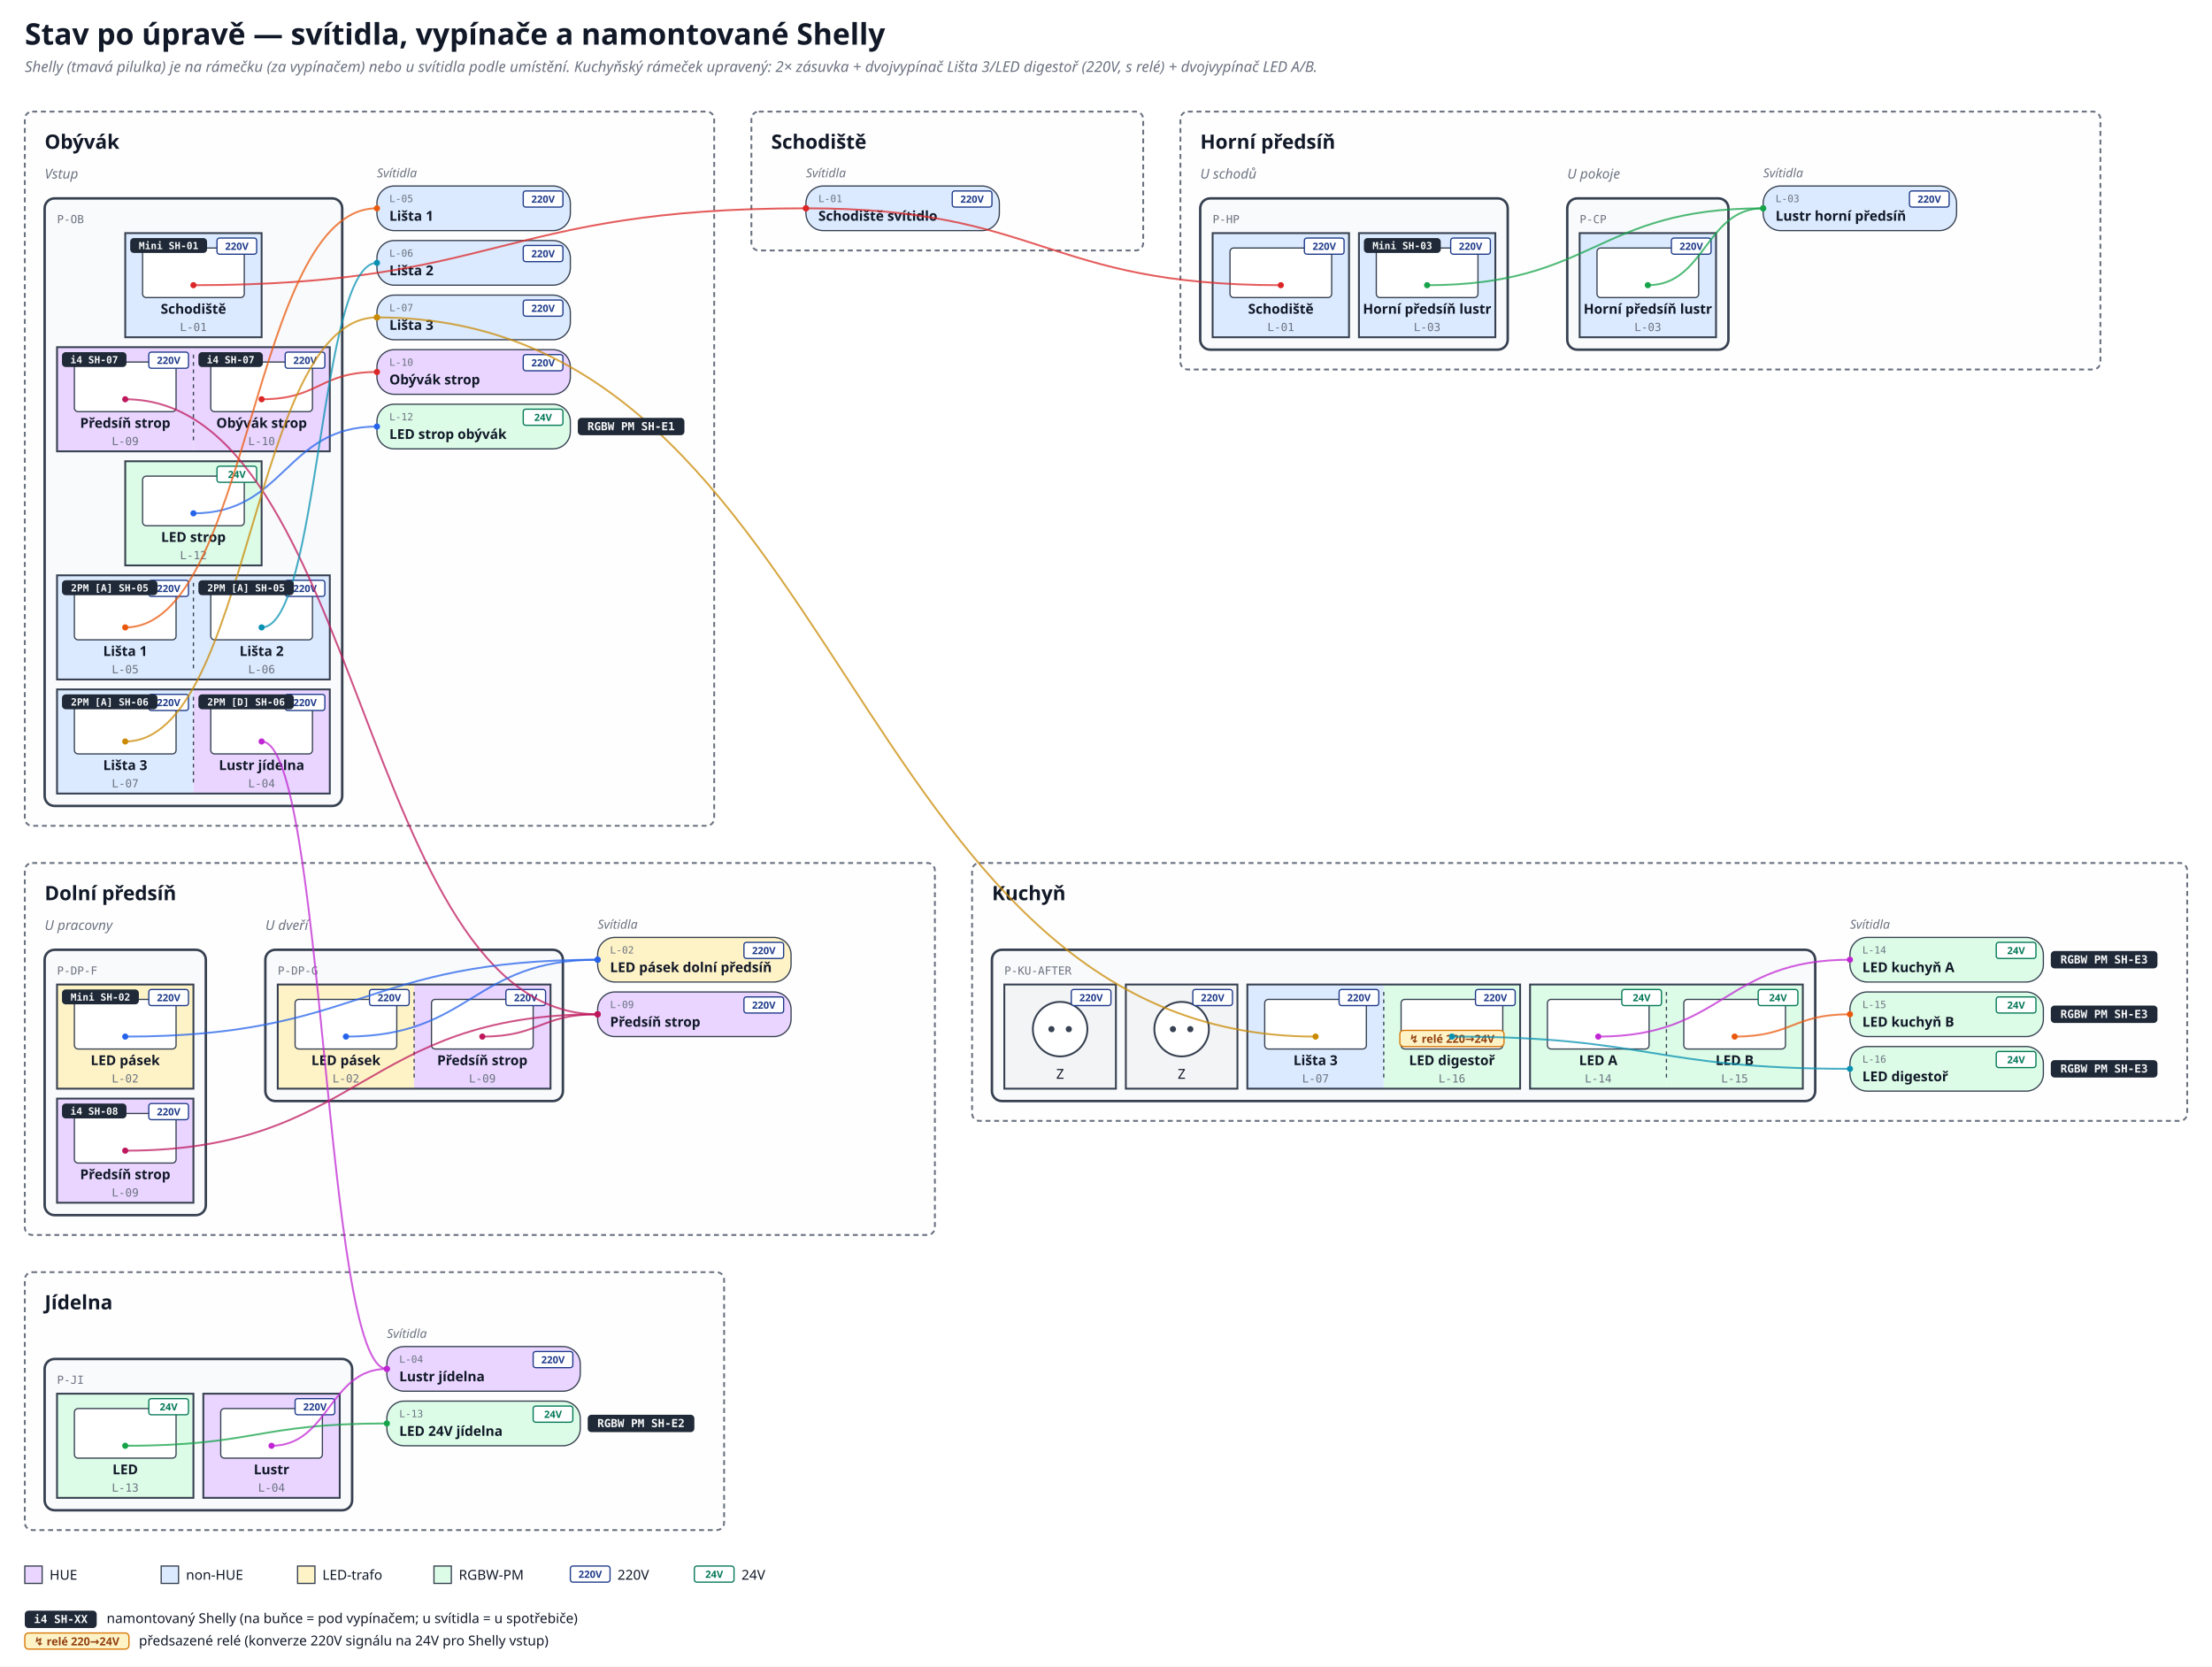
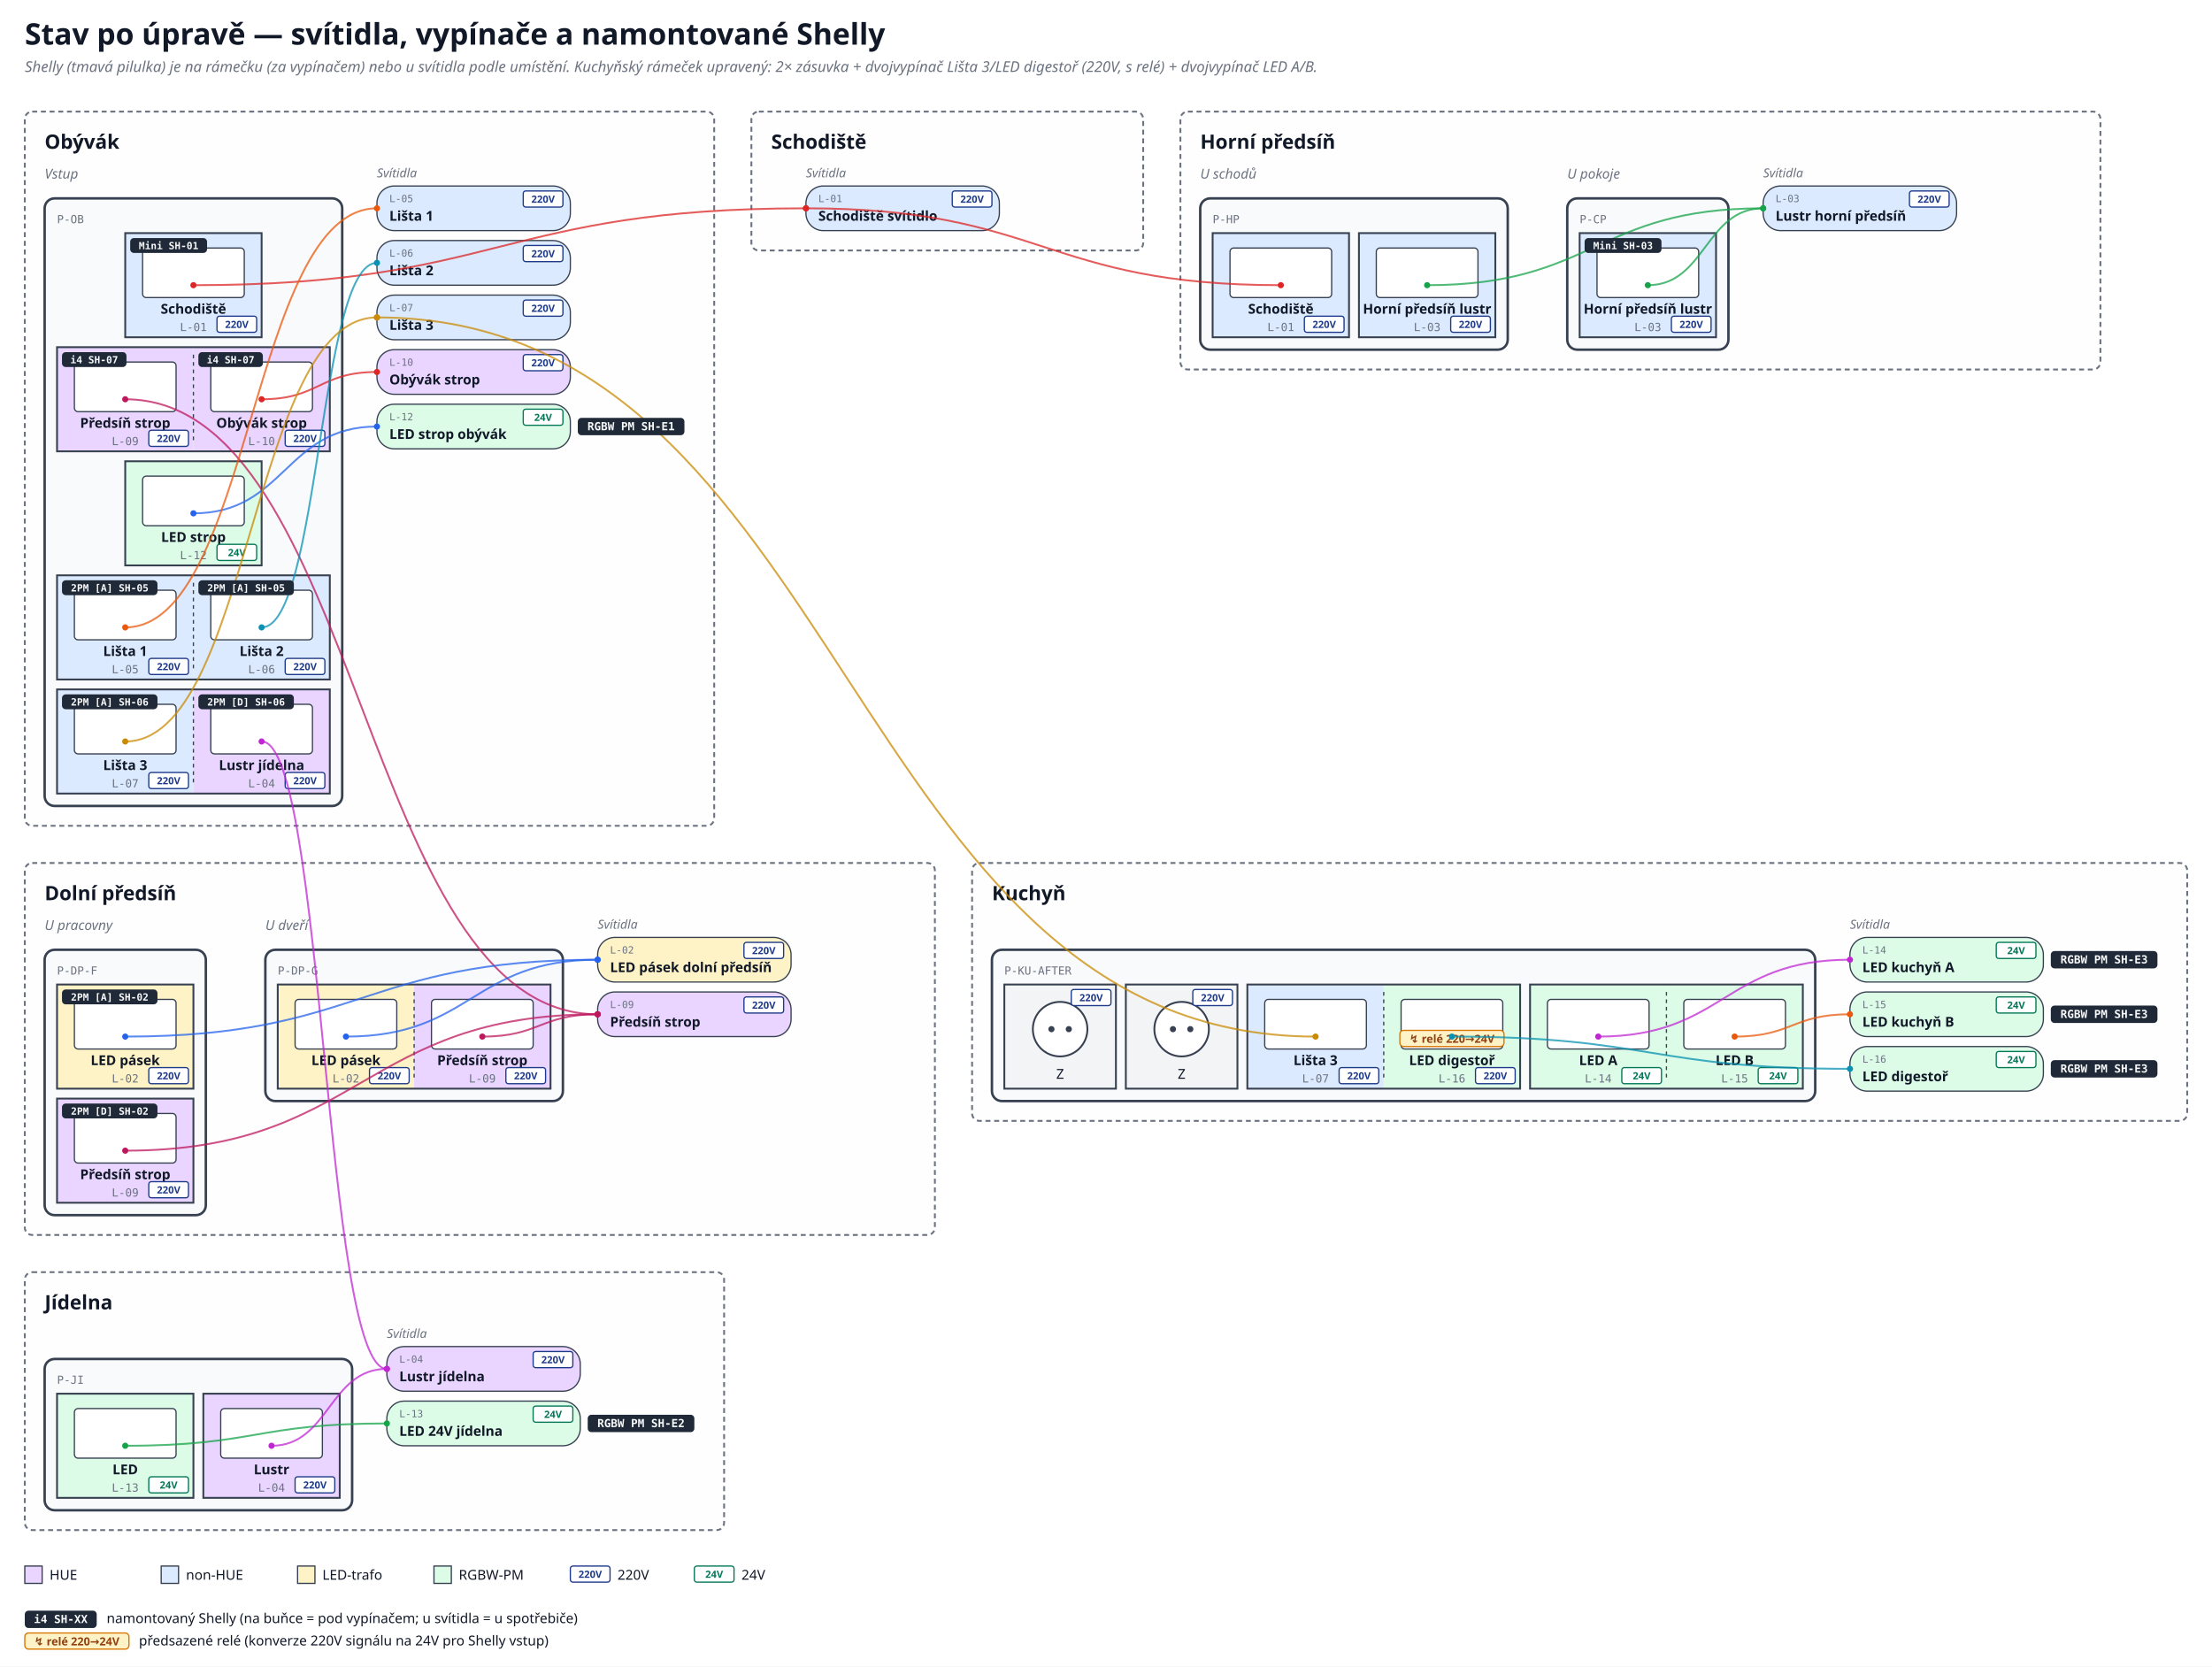
<svg xmlns="http://www.w3.org/2000/svg" viewBox="0 0 1784 1344" width="1784" height="1344" font-family="sans-serif">
  <rect width="100%" height="100%" fill="white" />
  <text x="20" y="36" font-size="24" font-weight="700" fill="#111827">Stav po úpravě — svítidla, vypínače a namontované Shelly</text>
  <text x="20" y="58" font-size="12" font-style="italic" fill="#6b7280">Shelly (tmavá pilulka) je na rámečku (za vypínačem) nebo u svítidla podle umístění. Kuchyňský rámeček upravený: 2× zásuvka + dvojvypínač Lišta 3/LED digestoř (220V, s relé) + dvojvypínač LED A/B.</text>
  <rect x="20" y="90" width="556" height="576" fill="#fefefe" stroke="#6b7280" stroke-width="1.5" stroke-dasharray="4,3" rx="6" ry="6" />
  <text x="36" y="120" font-size="16" font-weight="700" fill="#111827">Obývák</text>
  <text x="36" y="144" font-size="11" font-style="italic" fill="#6b7280">Vstup</text>
  <rect x="36" y="160" width="240" height="490" fill="#f9fafb" stroke="#374151" stroke-width="2" rx="8" ry="8" />
  <rect x="101.0" y="188" width="110" height="84" fill="#dbeafe" />
  <rect x="101.0" y="188" width="110" height="84" fill="none" stroke="#374151" stroke-width="1.5" />
  <rect x="115.0" y="200" width="82" height="40" fill="white" stroke="#374151" stroke-width="1" rx="3" ry="3" />
  <text x="156.0" y="253" text-anchor="middle" font-family="sans-serif" font-size="11" font-weight="600" fill="#111827">Schodiště</text>
  <text x="156.0" y="267" text-anchor="middle" font-family="monospace" font-size="9" fill="#6b7280">L-01</text>
-   <rect x="175.0" y="192" width="32" height="13" fill="white" stroke="#1e3a8a" stroke-width="1" rx="2" ry="2" />
-   <text x="191.0" y="201.5" text-anchor="middle" font-family="sans-serif" font-size="8" font-weight="700" fill="#1e3a8a">220V</text>
+   <rect x="175.0" y="255" width="32" height="13" fill="white" stroke="#1e3a8a" stroke-width="1" rx="2" ry="2" />
+   <text x="191.0" y="264.5" text-anchor="middle" font-family="sans-serif" font-size="8" font-weight="700" fill="#1e3a8a">220V</text>
  <rect x="46.0" y="280" width="110" height="84" fill="#e9d5ff" />
  <rect x="156.0" y="280" width="110" height="84" fill="#e9d5ff" />
  <rect x="46.0" y="280" width="220" height="84" fill="none" stroke="#374151" stroke-width="1.5" />
  <line x1="156.0" y1="286" x2="156.0" y2="358" stroke="#374151" stroke-width="1" stroke-dasharray="3,3" />
  <rect x="60.0" y="292" width="82" height="40" fill="white" stroke="#374151" stroke-width="1" rx="3" ry="3" />
  <text x="101.0" y="345" text-anchor="middle" font-family="sans-serif" font-size="11" font-weight="600" fill="#111827">Předsíň strop</text>
  <text x="101.0" y="359" text-anchor="middle" font-family="monospace" font-size="9" fill="#6b7280">L-09</text>
-   <rect x="120.0" y="284" width="32" height="13" fill="white" stroke="#1e3a8a" stroke-width="1" rx="2" ry="2" />
-   <text x="136.0" y="293.5" text-anchor="middle" font-family="sans-serif" font-size="8" font-weight="700" fill="#1e3a8a">220V</text>
+   <rect x="120.0" y="347" width="32" height="13" fill="white" stroke="#1e3a8a" stroke-width="1" rx="2" ry="2" />
+   <text x="136.0" y="356.5" text-anchor="middle" font-family="sans-serif" font-size="8" font-weight="700" fill="#1e3a8a">220V</text>
  <rect x="170.0" y="292" width="82" height="40" fill="white" stroke="#374151" stroke-width="1" rx="3" ry="3" />
  <text x="211.0" y="345" text-anchor="middle" font-family="sans-serif" font-size="11" font-weight="600" fill="#111827">Obývák strop</text>
  <text x="211.0" y="359" text-anchor="middle" font-family="monospace" font-size="9" fill="#6b7280">L-10</text>
-   <rect x="230.0" y="284" width="32" height="13" fill="white" stroke="#1e3a8a" stroke-width="1" rx="2" ry="2" />
-   <text x="246.0" y="293.5" text-anchor="middle" font-family="sans-serif" font-size="8" font-weight="700" fill="#1e3a8a">220V</text>
+   <rect x="230.0" y="347" width="32" height="13" fill="white" stroke="#1e3a8a" stroke-width="1" rx="2" ry="2" />
+   <text x="246.0" y="356.5" text-anchor="middle" font-family="sans-serif" font-size="8" font-weight="700" fill="#1e3a8a">220V</text>
  <rect x="101.0" y="372" width="110" height="84" fill="#dcfce7" />
  <rect x="101.0" y="372" width="110" height="84" fill="none" stroke="#374151" stroke-width="1.5" />
  <rect x="115.0" y="384" width="82" height="40" fill="white" stroke="#374151" stroke-width="1" rx="3" ry="3" />
  <text x="156.0" y="437" text-anchor="middle" font-family="sans-serif" font-size="11" font-weight="600" fill="#111827">LED strop</text>
  <text x="156.0" y="451" text-anchor="middle" font-family="monospace" font-size="9" fill="#6b7280">L-12</text>
-   <rect x="175.0" y="376" width="32" height="13" fill="white" stroke="#047857" stroke-width="1" rx="2" ry="2" />
-   <text x="191.0" y="385.5" text-anchor="middle" font-family="sans-serif" font-size="8" font-weight="700" fill="#047857">24V</text>
+   <rect x="175.0" y="439" width="32" height="13" fill="white" stroke="#047857" stroke-width="1" rx="2" ry="2" />
+   <text x="191.0" y="448.5" text-anchor="middle" font-family="sans-serif" font-size="8" font-weight="700" fill="#047857">24V</text>
  <rect x="46.0" y="464" width="110" height="84" fill="#dbeafe" />
  <rect x="156.0" y="464" width="110" height="84" fill="#dbeafe" />
  <rect x="46.0" y="464" width="220" height="84" fill="none" stroke="#374151" stroke-width="1.5" />
  <line x1="156.0" y1="470" x2="156.0" y2="542" stroke="#374151" stroke-width="1" stroke-dasharray="3,3" />
  <rect x="60.0" y="476" width="82" height="40" fill="white" stroke="#374151" stroke-width="1" rx="3" ry="3" />
  <text x="101.0" y="529" text-anchor="middle" font-family="sans-serif" font-size="11" font-weight="600" fill="#111827">Lišta 1</text>
  <text x="101.0" y="543" text-anchor="middle" font-family="monospace" font-size="9" fill="#6b7280">L-05</text>
-   <rect x="120.0" y="468" width="32" height="13" fill="white" stroke="#1e3a8a" stroke-width="1" rx="2" ry="2" />
-   <text x="136.0" y="477.5" text-anchor="middle" font-family="sans-serif" font-size="8" font-weight="700" fill="#1e3a8a">220V</text>
+   <rect x="120.0" y="531" width="32" height="13" fill="white" stroke="#1e3a8a" stroke-width="1" rx="2" ry="2" />
+   <text x="136.0" y="540.5" text-anchor="middle" font-family="sans-serif" font-size="8" font-weight="700" fill="#1e3a8a">220V</text>
  <rect x="170.0" y="476" width="82" height="40" fill="white" stroke="#374151" stroke-width="1" rx="3" ry="3" />
  <text x="211.0" y="529" text-anchor="middle" font-family="sans-serif" font-size="11" font-weight="600" fill="#111827">Lišta 2</text>
  <text x="211.0" y="543" text-anchor="middle" font-family="monospace" font-size="9" fill="#6b7280">L-06</text>
-   <rect x="230.0" y="468" width="32" height="13" fill="white" stroke="#1e3a8a" stroke-width="1" rx="2" ry="2" />
-   <text x="246.0" y="477.5" text-anchor="middle" font-family="sans-serif" font-size="8" font-weight="700" fill="#1e3a8a">220V</text>
+   <rect x="230.0" y="531" width="32" height="13" fill="white" stroke="#1e3a8a" stroke-width="1" rx="2" ry="2" />
+   <text x="246.0" y="540.5" text-anchor="middle" font-family="sans-serif" font-size="8" font-weight="700" fill="#1e3a8a">220V</text>
  <rect x="46.0" y="556" width="110" height="84" fill="#dbeafe" />
  <rect x="156.0" y="556" width="110" height="84" fill="#e9d5ff" />
  <rect x="46.0" y="556" width="220" height="84" fill="none" stroke="#374151" stroke-width="1.5" />
  <line x1="156.0" y1="562" x2="156.0" y2="634" stroke="#374151" stroke-width="1" stroke-dasharray="3,3" />
  <rect x="60.0" y="568" width="82" height="40" fill="white" stroke="#374151" stroke-width="1" rx="3" ry="3" />
  <text x="101.0" y="621" text-anchor="middle" font-family="sans-serif" font-size="11" font-weight="600" fill="#111827">Lišta 3</text>
  <text x="101.0" y="635" text-anchor="middle" font-family="monospace" font-size="9" fill="#6b7280">L-07</text>
-   <rect x="120.0" y="560" width="32" height="13" fill="white" stroke="#1e3a8a" stroke-width="1" rx="2" ry="2" />
-   <text x="136.0" y="569.5" text-anchor="middle" font-family="sans-serif" font-size="8" font-weight="700" fill="#1e3a8a">220V</text>
+   <rect x="120.0" y="623" width="32" height="13" fill="white" stroke="#1e3a8a" stroke-width="1" rx="2" ry="2" />
+   <text x="136.0" y="632.5" text-anchor="middle" font-family="sans-serif" font-size="8" font-weight="700" fill="#1e3a8a">220V</text>
  <rect x="170.0" y="568" width="82" height="40" fill="white" stroke="#374151" stroke-width="1" rx="3" ry="3" />
  <text x="211.0" y="621" text-anchor="middle" font-family="sans-serif" font-size="11" font-weight="600" fill="#111827">Lustr jídelna</text>
  <text x="211.0" y="635" text-anchor="middle" font-family="monospace" font-size="9" fill="#6b7280">L-04</text>
-   <rect x="230.0" y="560" width="32" height="13" fill="white" stroke="#1e3a8a" stroke-width="1" rx="2" ry="2" />
-   <text x="246.0" y="569.5" text-anchor="middle" font-family="sans-serif" font-size="8" font-weight="700" fill="#1e3a8a">220V</text>
+   <rect x="230.0" y="623" width="32" height="13" fill="white" stroke="#1e3a8a" stroke-width="1" rx="2" ry="2" />
+   <text x="246.0" y="632.5" text-anchor="middle" font-family="sans-serif" font-size="8" font-weight="700" fill="#1e3a8a">220V</text>
  <text x="46" y="180" font-family="monospace" font-size="9" fill="#6b7280">P-OB</text>
  <text x="304" y="143" font-size="10" font-style="italic" fill="#6b7280">Svítidla</text>
  <rect x="304" y="150" width="156" height="36" fill="#dbeafe" stroke="#374151" stroke-width="1" rx="14" ry="14" />
  <text x="314" y="163" font-family="monospace" font-size="8" fill="#6b7280">L-05</text>
  <text x="314" y="178" font-size="11" font-weight="600" fill="#111827">Lišta 1</text>
  <rect x="422" y="154" width="32" height="13" fill="white" stroke="#1e3a8a" stroke-width="1" rx="2" ry="2" />
  <text x="438.0" y="163.5" text-anchor="middle" font-family="sans-serif" font-size="8" font-weight="700" fill="#1e3a8a">220V</text>
  <rect x="304" y="194" width="156" height="36" fill="#dbeafe" stroke="#374151" stroke-width="1" rx="14" ry="14" />
  <text x="314" y="207" font-family="monospace" font-size="8" fill="#6b7280">L-06</text>
  <text x="314" y="222" font-size="11" font-weight="600" fill="#111827">Lišta 2</text>
  <rect x="422" y="198" width="32" height="13" fill="white" stroke="#1e3a8a" stroke-width="1" rx="2" ry="2" />
  <text x="438.0" y="207.5" text-anchor="middle" font-family="sans-serif" font-size="8" font-weight="700" fill="#1e3a8a">220V</text>
  <rect x="304" y="238" width="156" height="36" fill="#dbeafe" stroke="#374151" stroke-width="1" rx="14" ry="14" />
  <text x="314" y="251" font-family="monospace" font-size="8" fill="#6b7280">L-07</text>
  <text x="314" y="266" font-size="11" font-weight="600" fill="#111827">Lišta 3</text>
  <rect x="422" y="242" width="32" height="13" fill="white" stroke="#1e3a8a" stroke-width="1" rx="2" ry="2" />
  <text x="438.0" y="251.5" text-anchor="middle" font-family="sans-serif" font-size="8" font-weight="700" fill="#1e3a8a">220V</text>
  <rect x="304" y="282" width="156" height="36" fill="#e9d5ff" stroke="#374151" stroke-width="1" rx="14" ry="14" />
  <text x="314" y="295" font-family="monospace" font-size="8" fill="#6b7280">L-10</text>
  <text x="314" y="310" font-size="11" font-weight="600" fill="#111827">Obývák strop</text>
  <rect x="422" y="286" width="32" height="13" fill="white" stroke="#1e3a8a" stroke-width="1" rx="2" ry="2" />
  <text x="438.0" y="295.5" text-anchor="middle" font-family="sans-serif" font-size="8" font-weight="700" fill="#1e3a8a">220V</text>
  <rect x="304" y="326" width="156" height="36" fill="#dcfce7" stroke="#374151" stroke-width="1" rx="14" ry="14" />
  <text x="314" y="339" font-family="monospace" font-size="8" fill="#6b7280">L-12</text>
  <text x="314" y="354" font-size="11" font-weight="600" fill="#111827">LED strop obývák</text>
  <rect x="422" y="330" width="32" height="13" fill="white" stroke="#047857" stroke-width="1" rx="2" ry="2" />
  <text x="438.0" y="339.5" text-anchor="middle" font-family="sans-serif" font-size="8" font-weight="700" fill="#047857">24V</text>
  <rect x="606" y="90" width="316" height="112" fill="#fefefe" stroke="#6b7280" stroke-width="1.5" stroke-dasharray="4,3" rx="6" ry="6" />
  <text x="622" y="120" font-size="16" font-weight="700" fill="#111827">Schodiště</text>
  <text x="650" y="143" font-size="10" font-style="italic" fill="#6b7280">Svítidla</text>
  <rect x="650" y="150" width="156" height="36" fill="#dbeafe" stroke="#374151" stroke-width="1" rx="14" ry="14" />
  <text x="660" y="163" font-family="monospace" font-size="8" fill="#6b7280">L-01</text>
  <text x="660" y="178" font-size="11" font-weight="600" fill="#111827">Schodiště svítidlo</text>
  <rect x="768" y="154" width="32" height="13" fill="white" stroke="#1e3a8a" stroke-width="1" rx="2" ry="2" />
  <text x="784.0" y="163.5" text-anchor="middle" font-family="sans-serif" font-size="8" font-weight="700" fill="#1e3a8a">220V</text>
  <rect x="952" y="90" width="742" height="208" fill="#fefefe" stroke="#6b7280" stroke-width="1.5" stroke-dasharray="4,3" rx="6" ry="6" />
  <text x="968" y="120" font-size="16" font-weight="700" fill="#111827">Horní předsíň</text>
  <text x="968" y="144" font-size="11" font-style="italic" fill="#6b7280">U schodů</text>
  <rect x="968" y="160" width="248" height="122" fill="#f9fafb" stroke="#374151" stroke-width="2" rx="8" ry="8" />
  <rect x="978" y="188" width="110" height="84" fill="#dbeafe" />
  <rect x="978" y="188" width="110" height="84" fill="none" stroke="#374151" stroke-width="1.5" />
  <rect x="992" y="200" width="82" height="40" fill="white" stroke="#374151" stroke-width="1" rx="3" ry="3" />
  <text x="1033.0" y="253" text-anchor="middle" font-family="sans-serif" font-size="11" font-weight="600" fill="#111827">Schodiště</text>
  <text x="1033.0" y="267" text-anchor="middle" font-family="monospace" font-size="9" fill="#6b7280">L-01</text>
-   <rect x="1052" y="192" width="32" height="13" fill="white" stroke="#1e3a8a" stroke-width="1" rx="2" ry="2" />
-   <text x="1068.0" y="201.5" text-anchor="middle" font-family="sans-serif" font-size="8" font-weight="700" fill="#1e3a8a">220V</text>
+   <rect x="1052" y="255" width="32" height="13" fill="white" stroke="#1e3a8a" stroke-width="1" rx="2" ry="2" />
+   <text x="1068.0" y="264.5" text-anchor="middle" font-family="sans-serif" font-size="8" font-weight="700" fill="#1e3a8a">220V</text>
  <rect x="1096" y="188" width="110" height="84" fill="#dbeafe" />
  <rect x="1096" y="188" width="110" height="84" fill="none" stroke="#374151" stroke-width="1.5" />
  <rect x="1110" y="200" width="82" height="40" fill="white" stroke="#374151" stroke-width="1" rx="3" ry="3" />
  <text x="1151.0" y="253" text-anchor="middle" font-family="sans-serif" font-size="11" font-weight="600" fill="#111827">Horní předsíň lustr</text>
  <text x="1151.0" y="267" text-anchor="middle" font-family="monospace" font-size="9" fill="#6b7280">L-03</text>
-   <rect x="1170" y="192" width="32" height="13" fill="white" stroke="#1e3a8a" stroke-width="1" rx="2" ry="2" />
-   <text x="1186.0" y="201.5" text-anchor="middle" font-family="sans-serif" font-size="8" font-weight="700" fill="#1e3a8a">220V</text>
+   <rect x="1170" y="255" width="32" height="13" fill="white" stroke="#1e3a8a" stroke-width="1" rx="2" ry="2" />
+   <text x="1186.0" y="264.5" text-anchor="middle" font-family="sans-serif" font-size="8" font-weight="700" fill="#1e3a8a">220V</text>
  <text x="978" y="180" font-family="monospace" font-size="9" fill="#6b7280">P-HP</text>
  <text x="1264" y="144" font-size="11" font-style="italic" fill="#6b7280">U pokoje</text>
  <rect x="1264" y="160" width="130" height="122" fill="#f9fafb" stroke="#374151" stroke-width="2" rx="8" ry="8" />
  <rect x="1274" y="188" width="110" height="84" fill="#dbeafe" />
  <rect x="1274" y="188" width="110" height="84" fill="none" stroke="#374151" stroke-width="1.5" />
  <rect x="1288" y="200" width="82" height="40" fill="white" stroke="#374151" stroke-width="1" rx="3" ry="3" />
  <text x="1329.0" y="253" text-anchor="middle" font-family="sans-serif" font-size="11" font-weight="600" fill="#111827">Horní předsíň lustr</text>
  <text x="1329.0" y="267" text-anchor="middle" font-family="monospace" font-size="9" fill="#6b7280">L-03</text>
-   <rect x="1348" y="192" width="32" height="13" fill="white" stroke="#1e3a8a" stroke-width="1" rx="2" ry="2" />
-   <text x="1364.0" y="201.5" text-anchor="middle" font-family="sans-serif" font-size="8" font-weight="700" fill="#1e3a8a">220V</text>
+   <rect x="1348" y="255" width="32" height="13" fill="white" stroke="#1e3a8a" stroke-width="1" rx="2" ry="2" />
+   <text x="1364.0" y="264.5" text-anchor="middle" font-family="sans-serif" font-size="8" font-weight="700" fill="#1e3a8a">220V</text>
  <text x="1274" y="180" font-family="monospace" font-size="9" fill="#6b7280">P-CP</text>
  <text x="1422" y="143" font-size="10" font-style="italic" fill="#6b7280">Svítidla</text>
  <rect x="1422" y="150" width="156" height="36" fill="#dbeafe" stroke="#374151" stroke-width="1" rx="14" ry="14" />
  <text x="1432" y="163" font-family="monospace" font-size="8" fill="#6b7280">L-03</text>
  <text x="1432" y="178" font-size="11" font-weight="600" fill="#111827">Lustr horní předsíň</text>
  <rect x="1540" y="154" width="32" height="13" fill="white" stroke="#1e3a8a" stroke-width="1" rx="2" ry="2" />
  <text x="1556.0" y="163.5" text-anchor="middle" font-family="sans-serif" font-size="8" font-weight="700" fill="#1e3a8a">220V</text>
  <rect x="20" y="696" width="734" height="300" fill="#fefefe" stroke="#6b7280" stroke-width="1.5" stroke-dasharray="4,3" rx="6" ry="6" />
  <text x="36" y="726" font-size="16" font-weight="700" fill="#111827">Dolní předsíň</text>
  <text x="36" y="750" font-size="11" font-style="italic" fill="#6b7280">U pracovny</text>
  <rect x="36" y="766" width="130" height="214" fill="#f9fafb" stroke="#374151" stroke-width="2" rx="8" ry="8" />
  <rect x="46.0" y="794" width="110" height="84" fill="#fef3c7" />
  <rect x="46.0" y="794" width="110" height="84" fill="none" stroke="#374151" stroke-width="1.5" />
  <rect x="60.0" y="806" width="82" height="40" fill="white" stroke="#374151" stroke-width="1" rx="3" ry="3" />
  <text x="101.0" y="859" text-anchor="middle" font-family="sans-serif" font-size="11" font-weight="600" fill="#111827">LED pásek</text>
  <text x="101.0" y="873" text-anchor="middle" font-family="monospace" font-size="9" fill="#6b7280">L-02</text>
-   <rect x="120.0" y="798" width="32" height="13" fill="white" stroke="#1e3a8a" stroke-width="1" rx="2" ry="2" />
-   <text x="136.0" y="807.5" text-anchor="middle" font-family="sans-serif" font-size="8" font-weight="700" fill="#1e3a8a">220V</text>
+   <rect x="120.0" y="861" width="32" height="13" fill="white" stroke="#1e3a8a" stroke-width="1" rx="2" ry="2" />
+   <text x="136.0" y="870.5" text-anchor="middle" font-family="sans-serif" font-size="8" font-weight="700" fill="#1e3a8a">220V</text>
  <rect x="46.0" y="886" width="110" height="84" fill="#e9d5ff" />
  <rect x="46.0" y="886" width="110" height="84" fill="none" stroke="#374151" stroke-width="1.5" />
  <rect x="60.0" y="898" width="82" height="40" fill="white" stroke="#374151" stroke-width="1" rx="3" ry="3" />
  <text x="101.0" y="951" text-anchor="middle" font-family="sans-serif" font-size="11" font-weight="600" fill="#111827">Předsíň strop</text>
  <text x="101.0" y="965" text-anchor="middle" font-family="monospace" font-size="9" fill="#6b7280">L-09</text>
-   <rect x="120.0" y="890" width="32" height="13" fill="white" stroke="#1e3a8a" stroke-width="1" rx="2" ry="2" />
-   <text x="136.0" y="899.5" text-anchor="middle" font-family="sans-serif" font-size="8" font-weight="700" fill="#1e3a8a">220V</text>
+   <rect x="120.0" y="953" width="32" height="13" fill="white" stroke="#1e3a8a" stroke-width="1" rx="2" ry="2" />
+   <text x="136.0" y="962.5" text-anchor="middle" font-family="sans-serif" font-size="8" font-weight="700" fill="#1e3a8a">220V</text>
  <text x="46" y="786" font-family="monospace" font-size="9" fill="#6b7280">P-DP-F</text>
  <text x="214" y="750" font-size="11" font-style="italic" fill="#6b7280">U dveří</text>
  <rect x="214" y="766" width="240" height="122" fill="#f9fafb" stroke="#374151" stroke-width="2" rx="8" ry="8" />
  <rect x="224" y="794" width="110" height="84" fill="#fef3c7" />
  <rect x="334" y="794" width="110" height="84" fill="#e9d5ff" />
  <rect x="224" y="794" width="220" height="84" fill="none" stroke="#374151" stroke-width="1.5" />
  <line x1="334" y1="800" x2="334" y2="872" stroke="#374151" stroke-width="1" stroke-dasharray="3,3" />
  <rect x="238" y="806" width="82" height="40" fill="white" stroke="#374151" stroke-width="1" rx="3" ry="3" />
  <text x="279.0" y="859" text-anchor="middle" font-family="sans-serif" font-size="11" font-weight="600" fill="#111827">LED pásek</text>
  <text x="279.0" y="873" text-anchor="middle" font-family="monospace" font-size="9" fill="#6b7280">L-02</text>
-   <rect x="298" y="798" width="32" height="13" fill="white" stroke="#1e3a8a" stroke-width="1" rx="2" ry="2" />
-   <text x="314.0" y="807.5" text-anchor="middle" font-family="sans-serif" font-size="8" font-weight="700" fill="#1e3a8a">220V</text>
+   <rect x="298" y="861" width="32" height="13" fill="white" stroke="#1e3a8a" stroke-width="1" rx="2" ry="2" />
+   <text x="314.0" y="870.5" text-anchor="middle" font-family="sans-serif" font-size="8" font-weight="700" fill="#1e3a8a">220V</text>
  <rect x="348" y="806" width="82" height="40" fill="white" stroke="#374151" stroke-width="1" rx="3" ry="3" />
  <text x="389.0" y="859" text-anchor="middle" font-family="sans-serif" font-size="11" font-weight="600" fill="#111827">Předsíň strop</text>
  <text x="389.0" y="873" text-anchor="middle" font-family="monospace" font-size="9" fill="#6b7280">L-09</text>
-   <rect x="408" y="798" width="32" height="13" fill="white" stroke="#1e3a8a" stroke-width="1" rx="2" ry="2" />
-   <text x="424.0" y="807.5" text-anchor="middle" font-family="sans-serif" font-size="8" font-weight="700" fill="#1e3a8a">220V</text>
+   <rect x="408" y="861" width="32" height="13" fill="white" stroke="#1e3a8a" stroke-width="1" rx="2" ry="2" />
+   <text x="424.0" y="870.5" text-anchor="middle" font-family="sans-serif" font-size="8" font-weight="700" fill="#1e3a8a">220V</text>
  <text x="224" y="786" font-family="monospace" font-size="9" fill="#6b7280">P-DP-G</text>
  <text x="482" y="749" font-size="10" font-style="italic" fill="#6b7280">Svítidla</text>
  <rect x="482" y="756" width="156" height="36" fill="#fef3c7" stroke="#374151" stroke-width="1" rx="14" ry="14" />
  <text x="492" y="769" font-family="monospace" font-size="8" fill="#6b7280">L-02</text>
  <text x="492" y="784" font-size="11" font-weight="600" fill="#111827">LED pásek dolní předsíň</text>
  <rect x="600" y="760" width="32" height="13" fill="white" stroke="#1e3a8a" stroke-width="1" rx="2" ry="2" />
  <text x="616.0" y="769.5" text-anchor="middle" font-family="sans-serif" font-size="8" font-weight="700" fill="#1e3a8a">220V</text>
  <rect x="482" y="800" width="156" height="36" fill="#e9d5ff" stroke="#374151" stroke-width="1" rx="14" ry="14" />
  <text x="492" y="813" font-family="monospace" font-size="8" fill="#6b7280">L-09</text>
  <text x="492" y="828" font-size="11" font-weight="600" fill="#111827">Předsíň strop</text>
  <rect x="600" y="804" width="32" height="13" fill="white" stroke="#1e3a8a" stroke-width="1" rx="2" ry="2" />
  <text x="616.0" y="813.5" text-anchor="middle" font-family="sans-serif" font-size="8" font-weight="700" fill="#1e3a8a">220V</text>
  <rect x="784" y="696" width="980" height="208" fill="#fefefe" stroke="#6b7280" stroke-width="1.5" stroke-dasharray="4,3" rx="6" ry="6" />
  <text x="800" y="726" font-size="16" font-weight="700" fill="#111827">Kuchyň</text>
  <rect x="800" y="766" width="664" height="122" fill="#f9fafb" stroke="#374151" stroke-width="2" rx="8" ry="8" />
  <rect x="810" y="794" width="90" height="84" fill="#f3f4f6" stroke="#374151" stroke-width="1.5" />
  <circle cx="855.0" cy="830.0" r="22" fill="white" stroke="#374151" stroke-width="1.5" />
  <circle cx="848.0" cy="830.0" r="2.5" fill="#374151" />
  <circle cx="862.0" cy="830.0" r="2.5" fill="#374151" />
  <text x="855.0" y="870" text-anchor="middle" font-family="sans-serif" font-size="11" fill="#111827">Z</text>
  <rect x="864" y="798" width="32" height="13" fill="white" stroke="#1e3a8a" stroke-width="1" rx="2" ry="2" />
  <text x="880.0" y="807.5" text-anchor="middle" font-family="sans-serif" font-size="8" font-weight="700" fill="#1e3a8a">220V</text>
  <rect x="908" y="794" width="90" height="84" fill="#f3f4f6" stroke="#374151" stroke-width="1.5" />
  <circle cx="953.0" cy="830.0" r="22" fill="white" stroke="#374151" stroke-width="1.5" />
  <circle cx="946.0" cy="830.0" r="2.5" fill="#374151" />
  <circle cx="960.0" cy="830.0" r="2.5" fill="#374151" />
  <text x="953.0" y="870" text-anchor="middle" font-family="sans-serif" font-size="11" fill="#111827">Z</text>
  <rect x="962" y="798" width="32" height="13" fill="white" stroke="#1e3a8a" stroke-width="1" rx="2" ry="2" />
  <text x="978.0" y="807.5" text-anchor="middle" font-family="sans-serif" font-size="8" font-weight="700" fill="#1e3a8a">220V</text>
  <rect x="1006" y="794" width="110" height="84" fill="#dbeafe" />
  <rect x="1116" y="794" width="110" height="84" fill="#dcfce7" />
  <rect x="1006" y="794" width="220" height="84" fill="none" stroke="#374151" stroke-width="1.5" />
  <line x1="1116" y1="800" x2="1116" y2="872" stroke="#374151" stroke-width="1" stroke-dasharray="3,3" />
  <rect x="1020" y="806" width="82" height="40" fill="white" stroke="#374151" stroke-width="1" rx="3" ry="3" />
  <text x="1061.0" y="859" text-anchor="middle" font-family="sans-serif" font-size="11" font-weight="600" fill="#111827">Lišta 3</text>
  <text x="1061.0" y="873" text-anchor="middle" font-family="monospace" font-size="9" fill="#6b7280">L-07</text>
-   <rect x="1080" y="798" width="32" height="13" fill="white" stroke="#1e3a8a" stroke-width="1" rx="2" ry="2" />
-   <text x="1096.0" y="807.5" text-anchor="middle" font-family="sans-serif" font-size="8" font-weight="700" fill="#1e3a8a">220V</text>
+   <rect x="1080" y="861" width="32" height="13" fill="white" stroke="#1e3a8a" stroke-width="1" rx="2" ry="2" />
+   <text x="1096.0" y="870.5" text-anchor="middle" font-family="sans-serif" font-size="8" font-weight="700" fill="#1e3a8a">220V</text>
  <rect x="1130" y="806" width="82" height="40" fill="white" stroke="#374151" stroke-width="1" rx="3" ry="3" />
  <text x="1171.0" y="859" text-anchor="middle" font-family="sans-serif" font-size="11" font-weight="600" fill="#111827">LED digestoř</text>
  <text x="1171.0" y="873" text-anchor="middle" font-family="monospace" font-size="9" fill="#6b7280">L-16</text>
-   <rect x="1190" y="798" width="32" height="13" fill="white" stroke="#1e3a8a" stroke-width="1" rx="2" ry="2" />
-   <text x="1206.0" y="807.5" text-anchor="middle" font-family="sans-serif" font-size="8" font-weight="700" fill="#1e3a8a">220V</text>
+   <rect x="1190" y="861" width="32" height="13" fill="white" stroke="#1e3a8a" stroke-width="1" rx="2" ry="2" />
+   <text x="1206.0" y="870.5" text-anchor="middle" font-family="sans-serif" font-size="8" font-weight="700" fill="#1e3a8a">220V</text>
  <rect x="1129.0" y="831" width="84" height="13" fill="#fef3c7" stroke="#d97706" stroke-width="1" rx="3" ry="3" />
  <text x="1171.0" y="841" text-anchor="middle" font-family="sans-serif" font-size="9" font-weight="700" fill="#92400e">↯ relé 220→24V</text>
  <rect x="1234" y="794" width="110" height="84" fill="#dcfce7" />
  <rect x="1344" y="794" width="110" height="84" fill="#dcfce7" />
  <rect x="1234" y="794" width="220" height="84" fill="none" stroke="#374151" stroke-width="1.5" />
  <line x1="1344" y1="800" x2="1344" y2="872" stroke="#374151" stroke-width="1" stroke-dasharray="3,3" />
  <rect x="1248" y="806" width="82" height="40" fill="white" stroke="#374151" stroke-width="1" rx="3" ry="3" />
  <text x="1289.0" y="859" text-anchor="middle" font-family="sans-serif" font-size="11" font-weight="600" fill="#111827">LED A</text>
  <text x="1289.0" y="873" text-anchor="middle" font-family="monospace" font-size="9" fill="#6b7280">L-14</text>
-   <rect x="1308" y="798" width="32" height="13" fill="white" stroke="#047857" stroke-width="1" rx="2" ry="2" />
-   <text x="1324.0" y="807.5" text-anchor="middle" font-family="sans-serif" font-size="8" font-weight="700" fill="#047857">24V</text>
+   <rect x="1308" y="861" width="32" height="13" fill="white" stroke="#047857" stroke-width="1" rx="2" ry="2" />
+   <text x="1324.0" y="870.5" text-anchor="middle" font-family="sans-serif" font-size="8" font-weight="700" fill="#047857">24V</text>
  <rect x="1358" y="806" width="82" height="40" fill="white" stroke="#374151" stroke-width="1" rx="3" ry="3" />
  <text x="1399.0" y="859" text-anchor="middle" font-family="sans-serif" font-size="11" font-weight="600" fill="#111827">LED B</text>
  <text x="1399.0" y="873" text-anchor="middle" font-family="monospace" font-size="9" fill="#6b7280">L-15</text>
-   <rect x="1418" y="798" width="32" height="13" fill="white" stroke="#047857" stroke-width="1" rx="2" ry="2" />
-   <text x="1434.0" y="807.5" text-anchor="middle" font-family="sans-serif" font-size="8" font-weight="700" fill="#047857">24V</text>
+   <rect x="1418" y="861" width="32" height="13" fill="white" stroke="#047857" stroke-width="1" rx="2" ry="2" />
+   <text x="1434.0" y="870.5" text-anchor="middle" font-family="sans-serif" font-size="8" font-weight="700" fill="#047857">24V</text>
  <text x="810" y="786" font-family="monospace" font-size="9" fill="#6b7280">P-KU-AFTER</text>
  <text x="1492" y="749" font-size="10" font-style="italic" fill="#6b7280">Svítidla</text>
  <rect x="1492" y="756" width="156" height="36" fill="#dcfce7" stroke="#374151" stroke-width="1" rx="14" ry="14" />
  <text x="1502" y="769" font-family="monospace" font-size="8" fill="#6b7280">L-14</text>
  <text x="1502" y="784" font-size="11" font-weight="600" fill="#111827">LED kuchyň A</text>
  <rect x="1610" y="760" width="32" height="13" fill="white" stroke="#047857" stroke-width="1" rx="2" ry="2" />
  <text x="1626.0" y="769.5" text-anchor="middle" font-family="sans-serif" font-size="8" font-weight="700" fill="#047857">24V</text>
  <rect x="1492" y="800" width="156" height="36" fill="#dcfce7" stroke="#374151" stroke-width="1" rx="14" ry="14" />
  <text x="1502" y="813" font-family="monospace" font-size="8" fill="#6b7280">L-15</text>
  <text x="1502" y="828" font-size="11" font-weight="600" fill="#111827">LED kuchyň B</text>
  <rect x="1610" y="804" width="32" height="13" fill="white" stroke="#047857" stroke-width="1" rx="2" ry="2" />
  <text x="1626.0" y="813.5" text-anchor="middle" font-family="sans-serif" font-size="8" font-weight="700" fill="#047857">24V</text>
  <rect x="1492" y="844" width="156" height="36" fill="#dcfce7" stroke="#374151" stroke-width="1" rx="14" ry="14" />
  <text x="1502" y="857" font-family="monospace" font-size="8" fill="#6b7280">L-16</text>
  <text x="1502" y="872" font-size="11" font-weight="600" fill="#111827">LED digestoř</text>
  <rect x="1610" y="848" width="32" height="13" fill="white" stroke="#047857" stroke-width="1" rx="2" ry="2" />
  <text x="1626.0" y="857.5" text-anchor="middle" font-family="sans-serif" font-size="8" font-weight="700" fill="#047857">24V</text>
  <rect x="20" y="1026" width="564" height="208" fill="#fefefe" stroke="#6b7280" stroke-width="1.5" stroke-dasharray="4,3" rx="6" ry="6" />
  <text x="36" y="1056" font-size="16" font-weight="700" fill="#111827">Jídelna</text>
  <rect x="36" y="1096" width="248" height="122" fill="#f9fafb" stroke="#374151" stroke-width="2" rx="8" ry="8" />
  <rect x="46" y="1124" width="110" height="84" fill="#dcfce7" />
  <rect x="46" y="1124" width="110" height="84" fill="none" stroke="#374151" stroke-width="1.5" />
  <rect x="60" y="1136" width="82" height="40" fill="white" stroke="#374151" stroke-width="1" rx="3" ry="3" />
  <text x="101.0" y="1189" text-anchor="middle" font-family="sans-serif" font-size="11" font-weight="600" fill="#111827">LED</text>
  <text x="101.0" y="1203" text-anchor="middle" font-family="monospace" font-size="9" fill="#6b7280">L-13</text>
-   <rect x="120" y="1128" width="32" height="13" fill="white" stroke="#047857" stroke-width="1" rx="2" ry="2" />
-   <text x="136.0" y="1137.5" text-anchor="middle" font-family="sans-serif" font-size="8" font-weight="700" fill="#047857">24V</text>
+   <rect x="120" y="1191" width="32" height="13" fill="white" stroke="#047857" stroke-width="1" rx="2" ry="2" />
+   <text x="136.0" y="1200.5" text-anchor="middle" font-family="sans-serif" font-size="8" font-weight="700" fill="#047857">24V</text>
  <rect x="164" y="1124" width="110" height="84" fill="#e9d5ff" />
  <rect x="164" y="1124" width="110" height="84" fill="none" stroke="#374151" stroke-width="1.5" />
  <rect x="178" y="1136" width="82" height="40" fill="white" stroke="#374151" stroke-width="1" rx="3" ry="3" />
  <text x="219.0" y="1189" text-anchor="middle" font-family="sans-serif" font-size="11" font-weight="600" fill="#111827">Lustr</text>
  <text x="219.0" y="1203" text-anchor="middle" font-family="monospace" font-size="9" fill="#6b7280">L-04</text>
-   <rect x="238" y="1128" width="32" height="13" fill="white" stroke="#1e3a8a" stroke-width="1" rx="2" ry="2" />
-   <text x="254.0" y="1137.5" text-anchor="middle" font-family="sans-serif" font-size="8" font-weight="700" fill="#1e3a8a">220V</text>
+   <rect x="238" y="1191" width="32" height="13" fill="white" stroke="#1e3a8a" stroke-width="1" rx="2" ry="2" />
+   <text x="254.0" y="1200.5" text-anchor="middle" font-family="sans-serif" font-size="8" font-weight="700" fill="#1e3a8a">220V</text>
  <text x="46" y="1116" font-family="monospace" font-size="9" fill="#6b7280">P-JI</text>
  <text x="312" y="1079" font-size="10" font-style="italic" fill="#6b7280">Svítidla</text>
  <rect x="312" y="1086" width="156" height="36" fill="#e9d5ff" stroke="#374151" stroke-width="1" rx="14" ry="14" />
  <text x="322" y="1099" font-family="monospace" font-size="8" fill="#6b7280">L-04</text>
  <text x="322" y="1114" font-size="11" font-weight="600" fill="#111827">Lustr jídelna</text>
  <rect x="430" y="1090" width="32" height="13" fill="white" stroke="#1e3a8a" stroke-width="1" rx="2" ry="2" />
  <text x="446.0" y="1099.5" text-anchor="middle" font-family="sans-serif" font-size="8" font-weight="700" fill="#1e3a8a">220V</text>
  <rect x="312" y="1130" width="156" height="36" fill="#dcfce7" stroke="#374151" stroke-width="1" rx="14" ry="14" />
  <text x="322" y="1143" font-family="monospace" font-size="8" fill="#6b7280">L-13</text>
  <text x="322" y="1158" font-size="11" font-weight="600" fill="#111827">LED 24V jídelna</text>
  <rect x="430" y="1134" width="32" height="13" fill="white" stroke="#047857" stroke-width="1" rx="2" ry="2" />
  <text x="446.0" y="1143.5" text-anchor="middle" font-family="sans-serif" font-size="8" font-weight="700" fill="#047857">24V</text>
  <path d="M 156.0 230.0 C 403.0 230.0, 403.0 168.0, 650 168.0" fill="none" stroke="#dc2626" stroke-width="1.5" opacity="0.75" />
  <circle cx="156.0" cy="230.0" r="2.5" fill="#dc2626" />
  <circle cx="650" cy="168.0" r="2.5" fill="#dc2626" />
  <path d="M 101.0 322.0 C 291.5 322.0, 291.5 818.0, 482 818.0" fill="none" stroke="#be185d" stroke-width="1.5" opacity="0.75" />
  <circle cx="101.0" cy="322.0" r="2.5" fill="#be185d" />
  <circle cx="482" cy="818.0" r="2.5" fill="#be185d" />
  <path d="M 211.0 322.0 C 257.5 322.0, 257.5 300.0, 304 300.0" fill="none" stroke="#dc2626" stroke-width="1.5" opacity="0.75" />
  <circle cx="211.0" cy="322.0" r="2.5" fill="#dc2626" />
  <circle cx="304" cy="300.0" r="2.5" fill="#dc2626" />
  <path d="M 156.0 414.0 C 230.0 414.0, 230.0 344.0, 304 344.0" fill="none" stroke="#2563eb" stroke-width="1.5" opacity="0.75" />
  <circle cx="156.0" cy="414.0" r="2.5" fill="#2563eb" />
  <circle cx="304" cy="344.0" r="2.5" fill="#2563eb" />
  <path d="M 101.0 506.0 C 202.5 506.0, 202.5 168.0, 304 168.0" fill="none" stroke="#ea580c" stroke-width="1.5" opacity="0.75" />
  <circle cx="101.0" cy="506.0" r="2.5" fill="#ea580c" />
  <circle cx="304" cy="168.0" r="2.5" fill="#ea580c" />
  <path d="M 211.0 506.0 C 257.5 506.0, 257.5 212.0, 304 212.0" fill="none" stroke="#0891b2" stroke-width="1.5" opacity="0.75" />
  <circle cx="211.0" cy="506.0" r="2.5" fill="#0891b2" />
  <circle cx="304" cy="212.0" r="2.5" fill="#0891b2" />
  <path d="M 101.0 598.0 C 202.5 598.0, 202.5 256.0, 304 256.0" fill="none" stroke="#ca8a04" stroke-width="1.5" opacity="0.75" />
  <circle cx="101.0" cy="598.0" r="2.5" fill="#ca8a04" />
  <circle cx="304" cy="256.0" r="2.5" fill="#ca8a04" />
  <path d="M 211.0 598.0 C 261.5 598.0, 261.5 1104.0, 312 1104.0" fill="none" stroke="#c026d3" stroke-width="1.5" opacity="0.75" />
  <circle cx="211.0" cy="598.0" r="2.5" fill="#c026d3" />
  <circle cx="312" cy="1104.0" r="2.5" fill="#c026d3" />
  <path d="M 101.0 836.0 C 291.5 836.0, 291.5 774.0, 482 774.0" fill="none" stroke="#2563eb" stroke-width="1.5" opacity="0.75" />
  <circle cx="101.0" cy="836.0" r="2.5" fill="#2563eb" />
  <circle cx="482" cy="774.0" r="2.5" fill="#2563eb" />
  <path d="M 101.0 928.0 C 291.5 928.0, 291.5 818.0, 482 818.0" fill="none" stroke="#be185d" stroke-width="1.5" opacity="0.75" />
  <circle cx="101.0" cy="928.0" r="2.5" fill="#be185d" />
  <circle cx="482" cy="818.0" r="2.5" fill="#be185d" />
  <path d="M 279.0 836.0 C 380.5 836.0, 380.5 774.0, 482 774.0" fill="none" stroke="#2563eb" stroke-width="1.5" opacity="0.75" />
  <circle cx="279.0" cy="836.0" r="2.5" fill="#2563eb" />
  <circle cx="482" cy="774.0" r="2.5" fill="#2563eb" />
  <path d="M 389.0 836.0 C 435.5 836.0, 435.5 818.0, 482 818.0" fill="none" stroke="#be185d" stroke-width="1.5" opacity="0.75" />
  <circle cx="389.0" cy="836.0" r="2.5" fill="#be185d" />
  <circle cx="482" cy="818.0" r="2.5" fill="#be185d" />
  <path d="M 1033.0 230.0 C 841.5 230.0, 841.5 168.0, 650 168.0" fill="none" stroke="#dc2626" stroke-width="1.5" opacity="0.75" />
  <circle cx="1033.0" cy="230.0" r="2.5" fill="#dc2626" />
  <circle cx="650" cy="168.0" r="2.5" fill="#dc2626" />
  <path d="M 1151.0 230.0 C 1286.5 230.0, 1286.5 168.0, 1422 168.0" fill="none" stroke="#16a34a" stroke-width="1.5" opacity="0.75" />
  <circle cx="1151.0" cy="230.0" r="2.5" fill="#16a34a" />
  <circle cx="1422" cy="168.0" r="2.5" fill="#16a34a" />
  <path d="M 1329.0 230.0 C 1375.5 230.0, 1375.5 168.0, 1422 168.0" fill="none" stroke="#16a34a" stroke-width="1.5" opacity="0.75" />
  <circle cx="1329.0" cy="230.0" r="2.5" fill="#16a34a" />
  <circle cx="1422" cy="168.0" r="2.5" fill="#16a34a" />
  <path d="M 101.0 1166.0 C 206.5 1166.0, 206.5 1148.0, 312 1148.0" fill="none" stroke="#16a34a" stroke-width="1.5" opacity="0.75" />
  <circle cx="101.0" cy="1166.0" r="2.5" fill="#16a34a" />
  <circle cx="312" cy="1148.0" r="2.5" fill="#16a34a" />
  <path d="M 219.0 1166.0 C 265.5 1166.0, 265.5 1104.0, 312 1104.0" fill="none" stroke="#c026d3" stroke-width="1.5" opacity="0.75" />
  <circle cx="219.0" cy="1166.0" r="2.5" fill="#c026d3" />
  <circle cx="312" cy="1104.0" r="2.5" fill="#c026d3" />
  <path d="M 1061.0 836.0 C 682.5 836.0, 682.5 256.0, 304 256.0" fill="none" stroke="#ca8a04" stroke-width="1.5" opacity="0.75" />
  <circle cx="1061.0" cy="836.0" r="2.5" fill="#ca8a04" />
  <circle cx="304" cy="256.0" r="2.5" fill="#ca8a04" />
  <path d="M 1171.0 836.0 C 1331.5 836.0, 1331.5 862.0, 1492 862.0" fill="none" stroke="#0891b2" stroke-width="1.5" opacity="0.75" />
  <circle cx="1171.0" cy="836.0" r="2.5" fill="#0891b2" />
  <circle cx="1492" cy="862.0" r="2.5" fill="#0891b2" />
  <path d="M 1289.0 836.0 C 1390.5 836.0, 1390.5 774.0, 1492 774.0" fill="none" stroke="#c026d3" stroke-width="1.5" opacity="0.75" />
  <circle cx="1289.0" cy="836.0" r="2.5" fill="#c026d3" />
  <circle cx="1492" cy="774.0" r="2.5" fill="#c026d3" />
  <path d="M 1399.0 836.0 C 1445.5 836.0, 1445.5 818.0, 1492 818.0" fill="none" stroke="#ea580c" stroke-width="1.5" opacity="0.75" />
  <circle cx="1399.0" cy="836.0" r="2.5" fill="#ea580c" />
  <circle cx="1492" cy="818.0" r="2.5" fill="#ea580c" />
  <rect x="105.0" y="192" width="62" height="12" fill="#1f2937" rx="3" ry="3" />
  <text x="136.0" y="201" text-anchor="middle" font-family="monospace" font-size="8" font-weight="700" fill="#f9fafb">Mini SH-01</text>
  <rect x="50.0" y="284" width="52" height="12" fill="#1f2937" rx="3" ry="3" />
  <text x="76.0" y="293" text-anchor="middle" font-family="monospace" font-size="8" font-weight="700" fill="#f9fafb">i4 SH-07</text>
  <rect x="160.0" y="284" width="52" height="12" fill="#1f2937" rx="3" ry="3" />
  <text x="186.0" y="293" text-anchor="middle" font-family="monospace" font-size="8" font-weight="700" fill="#f9fafb">i4 SH-07</text>
  <rect x="50.0" y="468" width="77" height="12" fill="#1f2937" rx="3" ry="3" />
  <text x="88.5" y="477" text-anchor="middle" font-family="monospace" font-size="8" font-weight="700" fill="#f9fafb">2PM [A] SH-05</text>
  <rect x="160.0" y="468" width="77" height="12" fill="#1f2937" rx="3" ry="3" />
  <text x="198.5" y="477" text-anchor="middle" font-family="monospace" font-size="8" font-weight="700" fill="#f9fafb">2PM [A] SH-05</text>
  <rect x="50.0" y="560" width="77" height="12" fill="#1f2937" rx="3" ry="3" />
  <text x="88.5" y="569" text-anchor="middle" font-family="monospace" font-size="8" font-weight="700" fill="#f9fafb">2PM [A] SH-06</text>
  <rect x="160.0" y="560" width="77" height="12" fill="#1f2937" rx="3" ry="3" />
  <text x="198.5" y="569" text-anchor="middle" font-family="monospace" font-size="8" font-weight="700" fill="#f9fafb">2PM [D] SH-06</text>
-   <rect x="50.0" y="798" width="62" height="12" fill="#1f2937" rx="3" ry="3" />
-   <text x="81.0" y="807" text-anchor="middle" font-family="monospace" font-size="8" font-weight="700" fill="#f9fafb">Mini SH-02</text>
-   <rect x="50.0" y="890" width="52" height="12" fill="#1f2937" rx="3" ry="3" />
-   <text x="76.0" y="899" text-anchor="middle" font-family="monospace" font-size="8" font-weight="700" fill="#f9fafb">i4 SH-08</text>
-   <rect x="1100" y="192" width="62" height="12" fill="#1f2937" rx="3" ry="3" />
-   <text x="1131.0" y="201" text-anchor="middle" font-family="monospace" font-size="8" font-weight="700" fill="#f9fafb">Mini SH-03</text>
+   <rect x="50.0" y="798" width="77" height="12" fill="#1f2937" rx="3" ry="3" />
+   <text x="88.5" y="807" text-anchor="middle" font-family="monospace" font-size="8" font-weight="700" fill="#f9fafb">2PM [A] SH-02</text>
+   <rect x="50.0" y="890" width="77" height="12" fill="#1f2937" rx="3" ry="3" />
+   <text x="88.5" y="899" text-anchor="middle" font-family="monospace" font-size="8" font-weight="700" fill="#f9fafb">2PM [D] SH-02</text>
+   <rect x="1278" y="192" width="62" height="12" fill="#1f2937" rx="3" ry="3" />
+   <text x="1309.0" y="201" text-anchor="middle" font-family="monospace" font-size="8" font-weight="700" fill="#f9fafb">Mini SH-03</text>
  <rect x="466" y="337.0" width="86" height="14" fill="#1f2937" rx="3" ry="3" />
  <text x="509.0" y="347.0" text-anchor="middle" font-family="monospace" font-size="9" font-weight="700" fill="#f9fafb">RGBW PM SH-E1</text>
  <rect x="1654" y="767.0" width="86" height="14" fill="#1f2937" rx="3" ry="3" />
  <text x="1697.0" y="777.0" text-anchor="middle" font-family="monospace" font-size="9" font-weight="700" fill="#f9fafb">RGBW PM SH-E3</text>
  <rect x="1654" y="811.0" width="86" height="14" fill="#1f2937" rx="3" ry="3" />
  <text x="1697.0" y="821.0" text-anchor="middle" font-family="monospace" font-size="9" font-weight="700" fill="#f9fafb">RGBW PM SH-E3</text>
  <rect x="1654" y="855.0" width="86" height="14" fill="#1f2937" rx="3" ry="3" />
  <text x="1697.0" y="865.0" text-anchor="middle" font-family="monospace" font-size="9" font-weight="700" fill="#f9fafb">RGBW PM SH-E3</text>
  <rect x="474" y="1141.0" width="86" height="14" fill="#1f2937" rx="3" ry="3" />
  <text x="517.0" y="1151.0" text-anchor="middle" font-family="monospace" font-size="9" font-weight="700" fill="#f9fafb">RGBW PM SH-E2</text>
  <rect x="20" y="1263" width="14" height="14" fill="#e9d5ff" stroke="#374151" stroke-width="1" />
  <text x="40" y="1274" font-size="11" fill="#111827">HUE</text>
  <rect x="130" y="1263" width="14" height="14" fill="#dbeafe" stroke="#374151" stroke-width="1" />
  <text x="150" y="1274" font-size="11" fill="#111827">non-HUE</text>
  <rect x="240" y="1263" width="14" height="14" fill="#fef3c7" stroke="#374151" stroke-width="1" />
  <text x="260" y="1274" font-size="11" fill="#111827">LED-trafo</text>
  <rect x="350" y="1263" width="14" height="14" fill="#dcfce7" stroke="#374151" stroke-width="1" />
  <text x="370" y="1274" font-size="11" fill="#111827">RGBW-PM</text>
  <rect x="460" y="1263" width="32" height="13" fill="white" stroke="#1e3a8a" stroke-width="1" rx="2" ry="2" />
  <text x="476.0" y="1272.5" text-anchor="middle" font-family="sans-serif" font-size="8" font-weight="700" fill="#1e3a8a">220V</text>
  <text x="498" y="1274" font-size="11" fill="#111827">220V</text>
  <rect x="560" y="1263" width="32" height="13" fill="white" stroke="#047857" stroke-width="1" rx="2" ry="2" />
  <text x="576.0" y="1272.5" text-anchor="middle" font-family="sans-serif" font-size="8" font-weight="700" fill="#047857">24V</text>
  <text x="598" y="1274" font-size="11" fill="#111827">24V</text>
  <rect x="20" y="1299" width="58" height="14" fill="#1f2937" rx="3" ry="3" />
  <text x="49.0" y="1309" text-anchor="middle" font-family="monospace" font-size="9" font-weight="700" fill="#f9fafb">i4 SH-XX</text>
  <text x="86" y="1309" font-size="11" fill="#111827">namontovaný Shelly (na buňce = pod vypínačem; u svítidla = u spotřebiče)</text>
  <rect x="20" y="1317" width="84" height="13" fill="#fef3c7" stroke="#d97706" stroke-width="1" rx="3" ry="3" />
  <text x="62" y="1327" text-anchor="middle" font-family="sans-serif" font-size="9" font-weight="700" fill="#92400e">↯ relé 220→24V</text>
  <text x="112" y="1327" font-size="11" fill="#111827">předsazené relé (konverze 220V signálu na 24V pro Shelly vstup)</text>
</svg>
